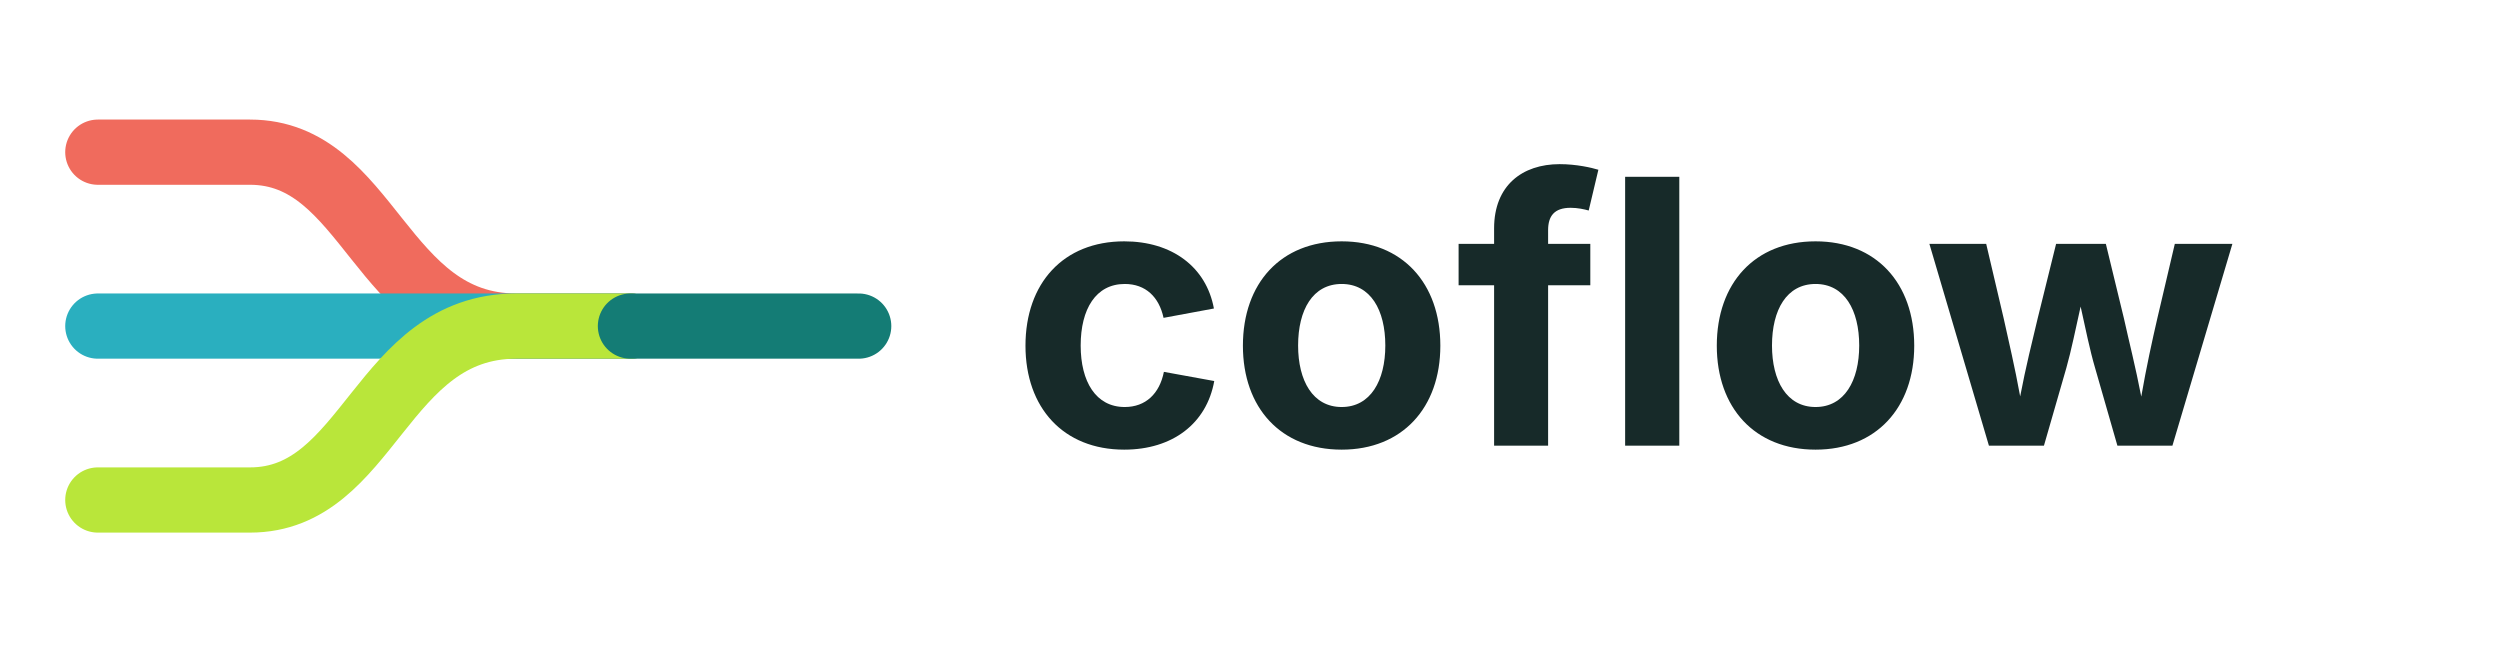
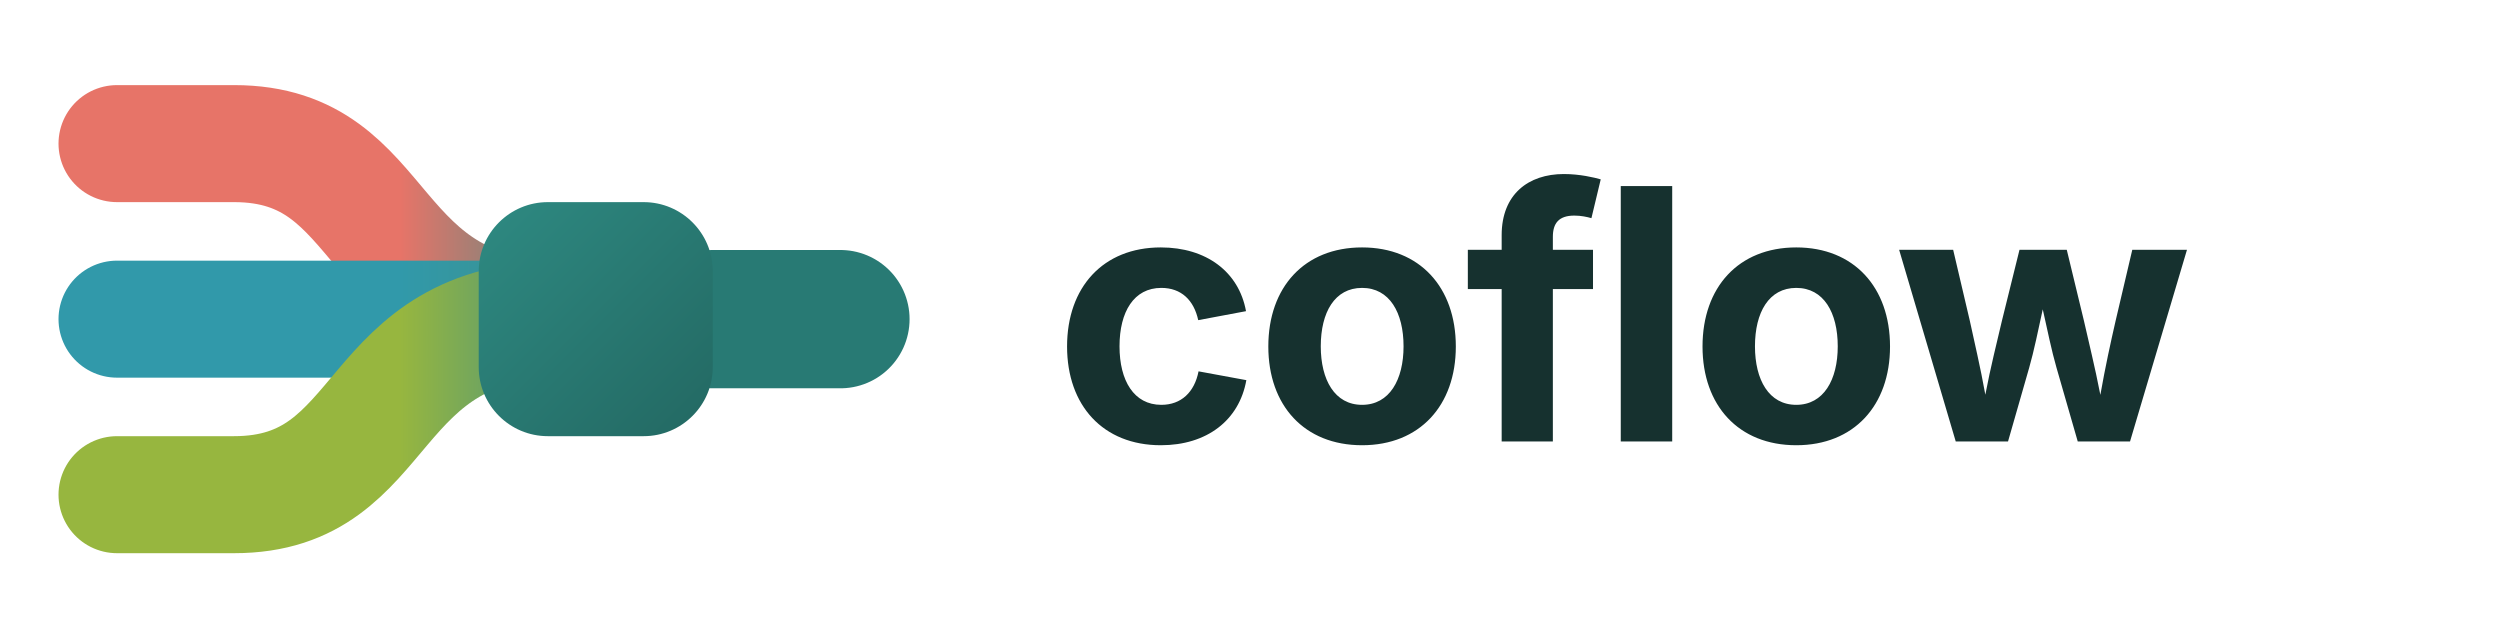
- <svg xmlns="http://www.w3.org/2000/svg" viewBox="0 0 460 120" role="img" aria-labelledby="title desc">
-   <g fill="none" stroke-linecap="round" stroke-width="12">
-     <path d="M18 28h28c22 0 24 32 49 32h21" stroke="#f06b5d" />
-     <path d="M18 60h98" stroke="#2aafbf" />
-     <path d="M18 92h28c22 0 24-32 49-32h21" stroke="#b9e63a" />
-     <path d="M116 60h42" stroke="#147c75" />
+ <svg xmlns="http://www.w3.org/2000/svg" viewBox="0 0 470 120" role="img" aria-labelledby="title desc">
+   <defs>
+     <linearGradient id="planner" x1="20" y1="0" x2="112" y2="0" gradientUnits="userSpaceOnUse">
+       <stop offset="0" stop-color="#E77468" />
+       <stop offset=".6" stop-color="#E77468" />
+       <stop offset="1" stop-color="#3E8F87" />
+     </linearGradient>
+     <linearGradient id="engineer" x1="20" y1="0" x2="112" y2="0" gradientUnits="userSpaceOnUse">
+       <stop offset="0" stop-color="#3199AA" />
+       <stop offset=".6" stop-color="#3199AA" />
+       <stop offset="1" stop-color="#3E8F87" />
+     </linearGradient>
+     <linearGradient id="agent" x1="20" y1="0" x2="112" y2="0" gradientUnits="userSpaceOnUse">
+       <stop offset="0" stop-color="#97B63F" />
+       <stop offset=".6" stop-color="#97B63F" />
+       <stop offset="1" stop-color="#3E8F87" />
+     </linearGradient>
+     <linearGradient id="core" x1="90" y1="38" x2="134" y2="82" gradientUnits="userSpaceOnUse">
+       <stop offset="0" stop-color="#2E8A82" />
+       <stop offset="1" stop-color="#236862" />
+     </linearGradient>
+   </defs>
+   <g fill="none" stroke-linecap="round" stroke-width="22">
+     <path d="M22 27h22c30 0 24 33 62 33h6" stroke="url(#planner)" />
+     <path d="M22 60h90" stroke="url(#engineer)" />
+     <path d="M22 93h22c30 0 24-33 62-33h6" stroke="url(#agent)" />
+     <path d="M134 60h24" stroke="#287A74" stroke-width="26" />
  </g>
-   <text x="186" y="82" fill="#172a29" font-family="Inter, Aptos, 'Segoe UI', Arial, sans-serif" font-size="68" font-weight="650" letter-spacing="0">coflow</text>
+   <rect x="90" y="38" width="44" height="44" rx="13" fill="url(#core)" />
+   <text x="198" y="83" fill="#16312F" font-family="Inter, Aptos, 'Segoe UI', Arial, sans-serif" font-size="66" font-weight="660" letter-spacing="-1">coflow</text>
</svg>
